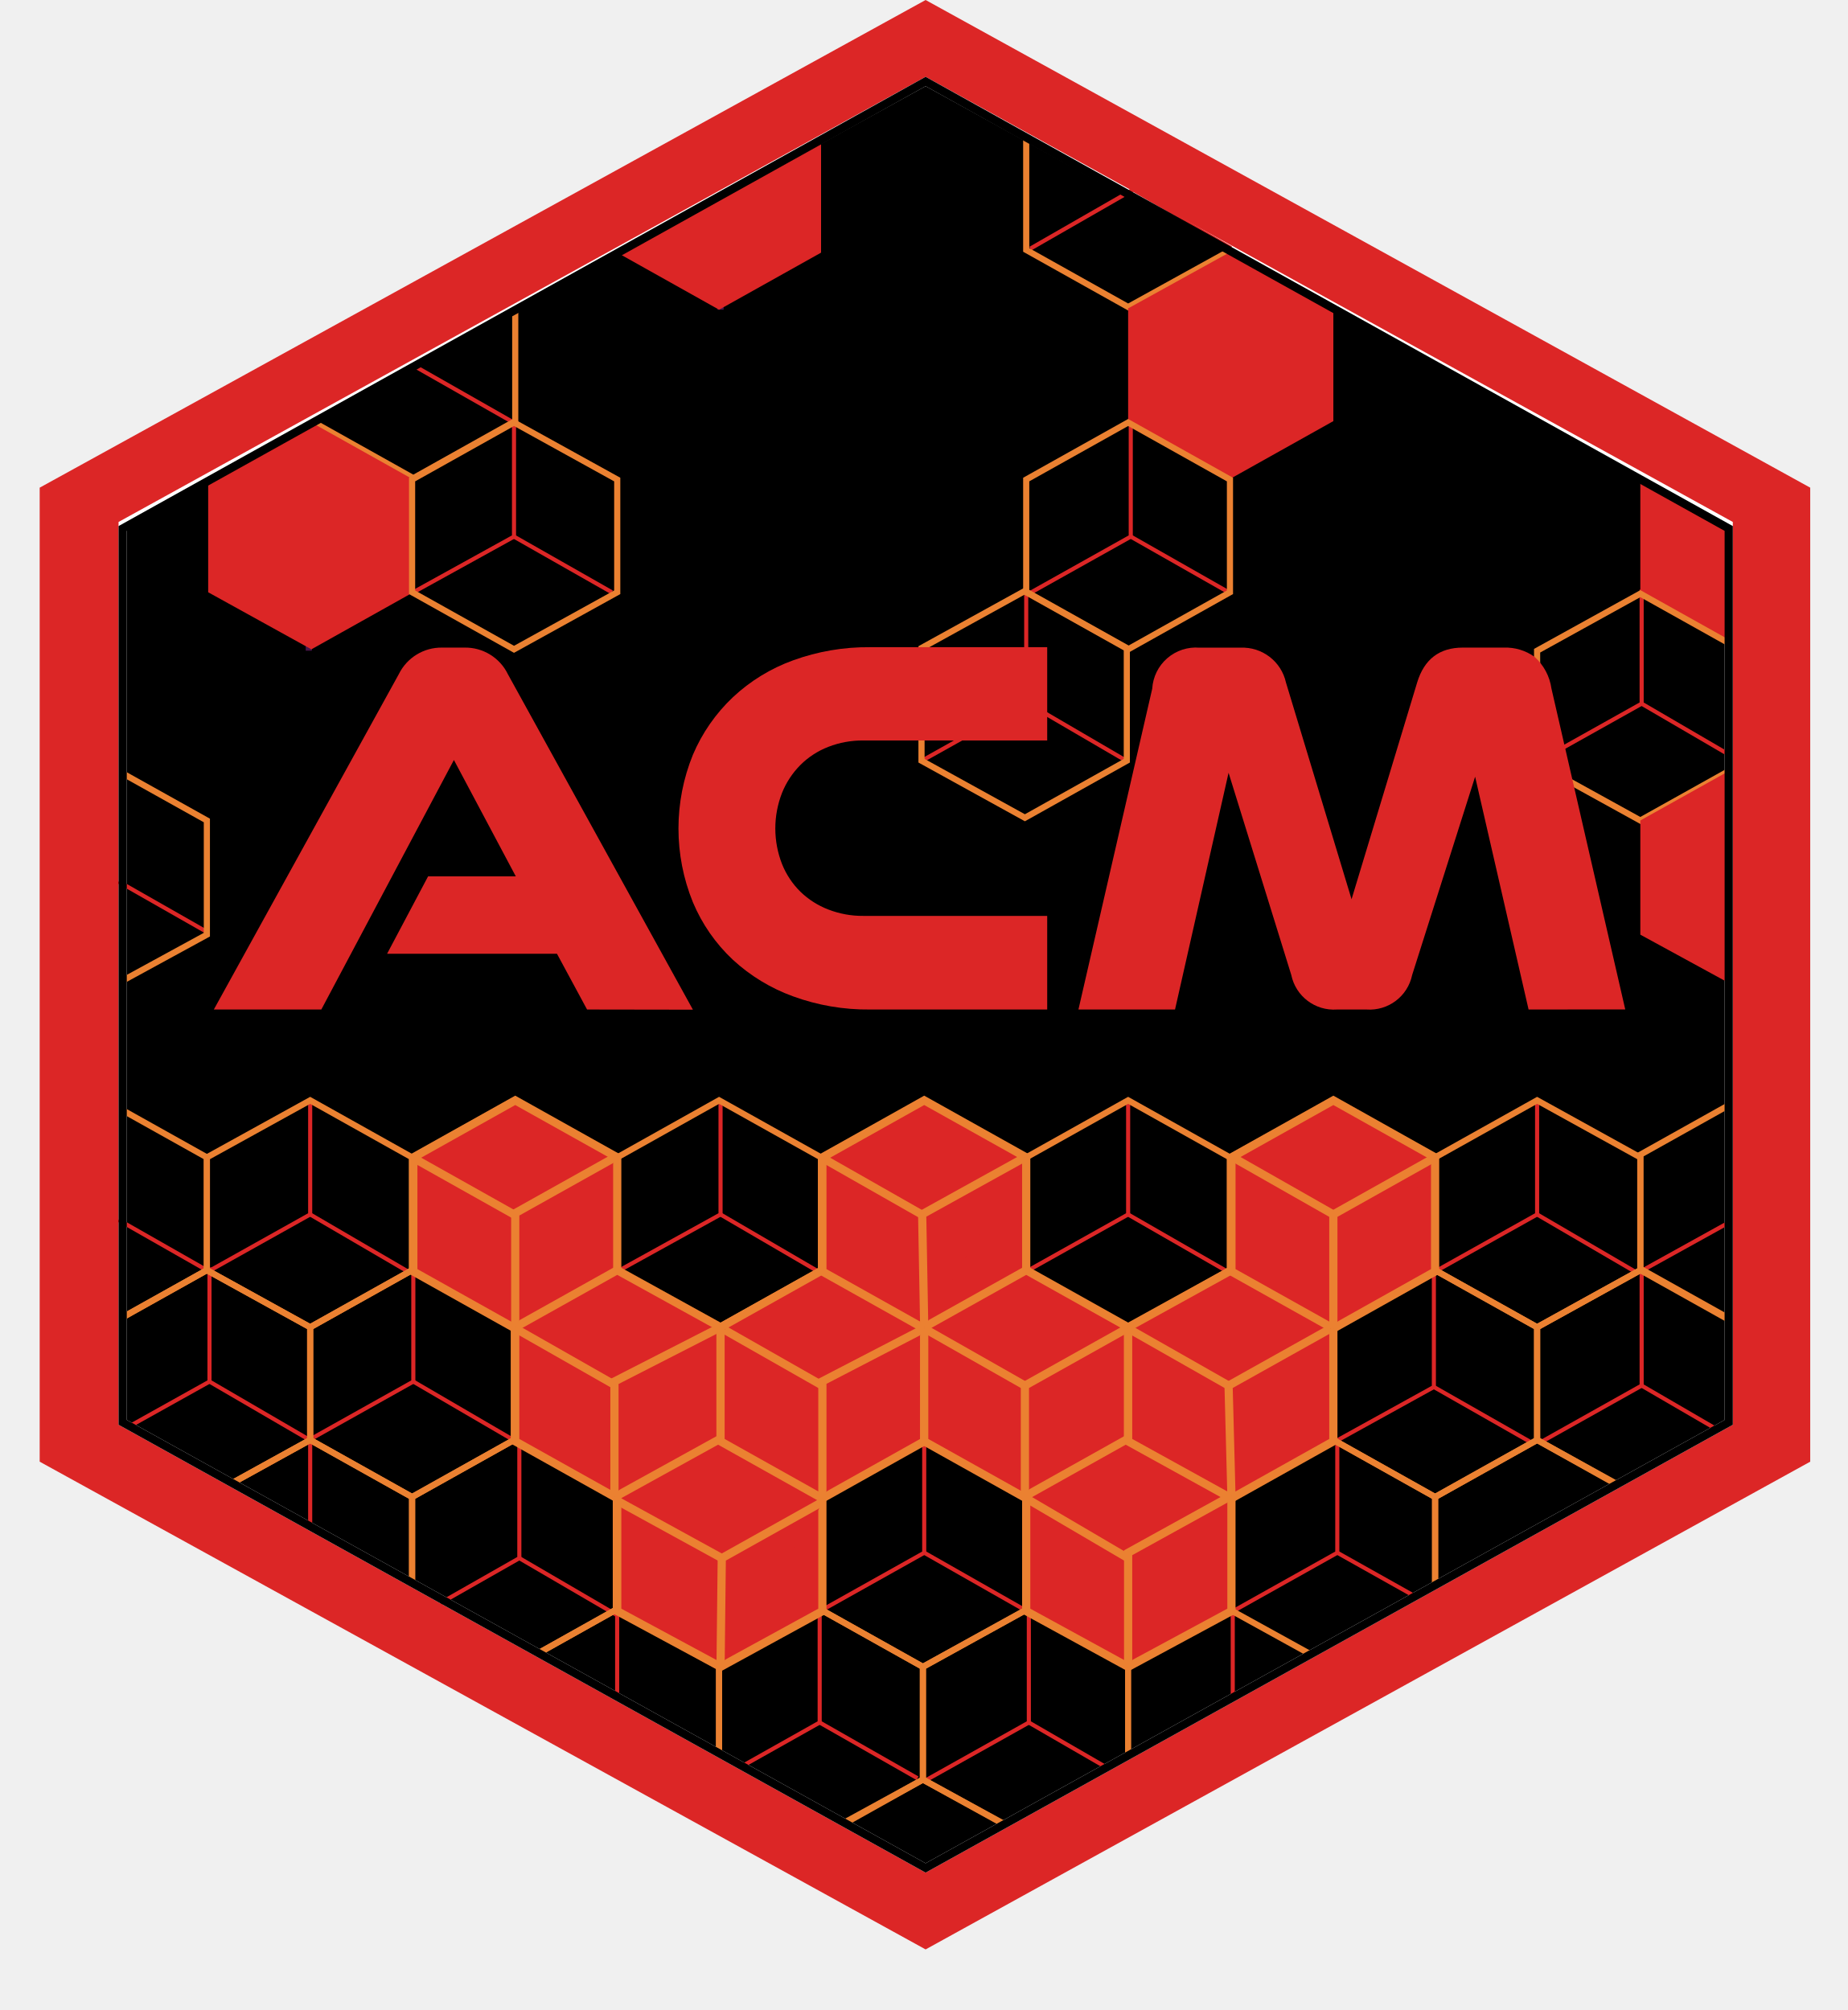
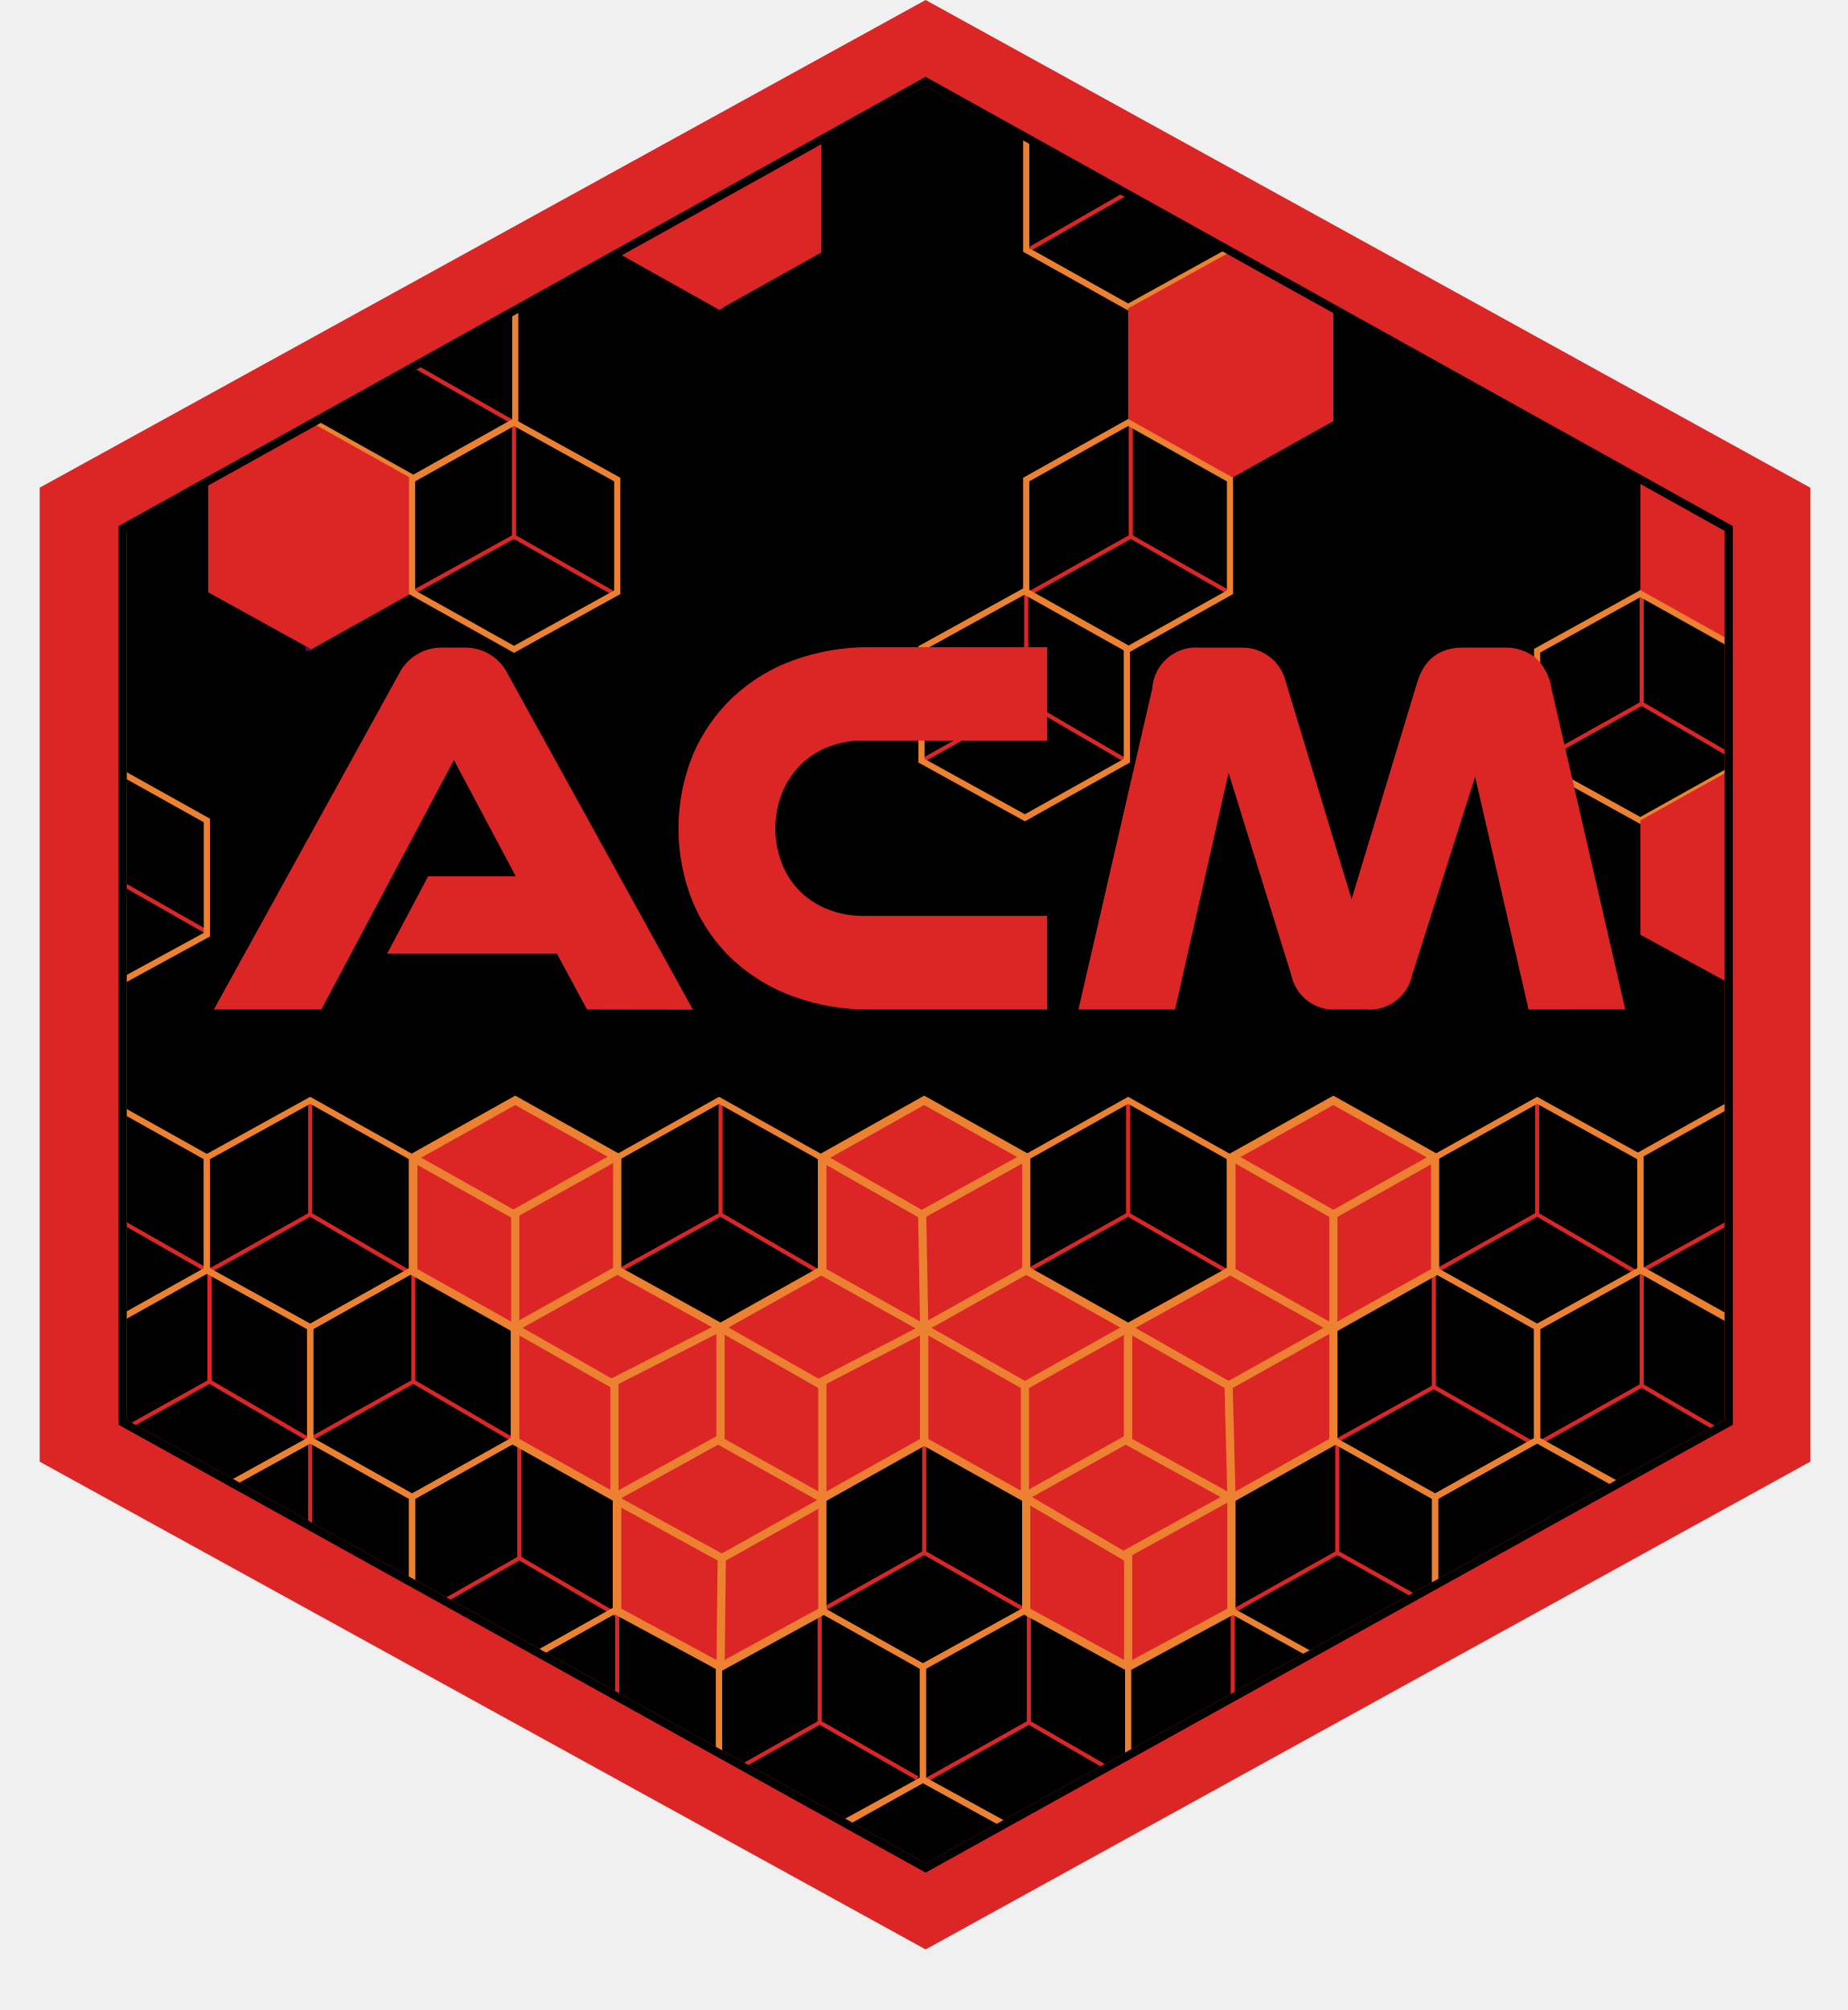
<svg xmlns="http://www.w3.org/2000/svg" viewBox="0 0 225.3 245.2">
  <defs>
    <style>
            .cls-1,
            .cls-10,
            .cls-12,
            .cls-4,
            .cls-5,
            .cls-6,
            .cls-8 {
                fill: none;
            }

            .cls-2 {
                fill: #dc2626;
            }

            .cls-3 {
-                 stroke: #fff;
+                 stroke: #dc2626;
            }

            .cls-10,
            .cls-11,
            .cls-12,
            .cls-13,
            .cls-3,
            .cls-4,
            .cls-5,
            .cls-6,
            .cls-8 {
                stroke-miterlimit: 10;
            }

            .cls-4 {
                stroke: #dc2626;
                stroke-width: 0.25px;
            }

            .cls-5 {
                stroke: #dc2626;
                stroke-width: 0.5px;
            }

            .cls-6 {
                stroke: #4a154b;
            }

            .cls-6,
            .cls-8 {
                stroke-width: 0.75px;
            }

            .cls-7 {
                clip-path: url(#clip-path);
            }

            .cls-11,
            .cls-12,
            .cls-13,
            .cls-8 {
                stroke: #eb8131;
            }

            .cls-11,
            .cls-9 {
                fill: #dc2626;
            }

            .cls-10 {
                stroke: #000;
            }

            .cls-13 {
                fill: #dc2626;
            }

            .cls-14 {
                isolation: isolate;
            }
        </style>
    <clipPath id="clip-path" transform="translate(4.84)">
      <polygon class="cls-1" points="10.11 64.47 10.11 173.51 108.05 227.87 205.99 173.51 205.99 64.47 108.05 9.94 10.11 64.47" />
    </clipPath>
  </defs>
  <g id="Layer_2" data-name="Layer 2">
    <g id="Layer_1-2" data-name="Layer 1">
      <g id="Layer_2-2" data-name="Layer 2">
        <g id="Techy">
          <g id="Background">
            <polygon class="cls-2" points="220.78 178.31 220.78 59.49 112.89 0 4.84 59.49 4.84 178.31 112.89 237.81 220.78 178.31" />
          </g>
          <polygon class="cls-3" points="112.89 9.94 14.96 63.97 14.96 135.39 14.96 143.84 14.96 173.51 112.89 227.87 210.84 173.51 210.84 143.84 210.84 134.9 210.84 63.97 112.89 9.94" />
          <line class="cls-4" x1="138.08" y1="23.2" x2="150.19" y2="30.16" />
          <line class="cls-5" x1="125.16" y1="85.68" x2="137.08" y2="92.64" />
          <polyline class="cls-5" points="112.72 92.64 125.16 85.68 125.16 71.76" />
          <line class="cls-5" x1="137.91" y1="65.46" x2="149.85" y2="72.25" />
          <line class="cls-5" x1="62.68" y1="65.46" x2="74.62" y2="72.25" />
          <line class="cls-5" x1="37.83" y1="148.15" x2="49.75" y2="155.11" />
          <polyline class="cls-5" points="25.39 155.11 37.83 148.15 37.83 134.23" />
          <line class="cls-5" x1="25.55" y1="168.54" x2="37.5" y2="175.5" />
          <polyline class="cls-5" points="15.46 174.17 25.55 168.54 25.55 154.62" />
          <line class="cls-5" x1="87.87" y1="148.15" x2="99.8" y2="155.11" />
          <polyline class="cls-5" points="75.28 155.11 87.88 148.15 87.88 134.23" />
          <line class="cls-5" x1="112.73" y1="189.42" x2="124.66" y2="196.21" />
          <polyline class="cls-5" points="100.3 196.38 112.72 189.42 112.72 175.5" />
          <line class="cls-5" x1="99.97" y1="210.13" x2="111.9" y2="216.93" />
          <polyline class="cls-5" points="90.53 215.44 99.97 210.13 99.97 196.21" />
          <line class="cls-5" x1="125.48" y1="210.13" x2="134.94" y2="215.6" />
          <polyline class="cls-5" points="113.06 217.09 125.48 210.13 125.48 196.21" />
          <line class="cls-5" x1="150.35" y1="206.98" x2="150.35" y2="196.54" />
          <line class="cls-5" x1="163.11" y1="189.42" x2="172.55" y2="194.72" />
          <polyline class="cls-5" points="150.68 196.38 163.1 189.42 163.1 175.5" />
          <line class="cls-5" x1="174.88" y1="169.2" x2="186.8" y2="175.99" />
          <polyline class="cls-5" points="162.28 176.16 174.88 169.2 174.88 155.28" />
          <line class="cls-5" x1="137.58" y1="148.15" x2="149.69" y2="155.11" />
          <polyline class="cls-5" points="125.16 155.11 137.59 148.15 137.59 134.23" />
          <polyline class="cls-5" points="125.48 72.42 137.91 65.46 137.91 51.54" />
          <line class="cls-5" x1="200.22" y1="85.84" x2="210.83" y2="92.03" />
          <polyline class="cls-5" points="187.79 92.8 200.22 85.84 200.22 71.92" />
          <polyline class="cls-5" points="50.09 72.42 62.69 65.46 62.69 51.54" />
          <line class="cls-5" x1="14.46" y1="107.55" x2="25.22" y2="113.68" />
          <line class="cls-5" x1="50.41" y1="44.58" x2="62.34" y2="51.37" />
          <line class="cls-5" x1="125.66" y1="30.33" x2="138.08" y2="23.2" />
          <line class="cls-5" x1="187.47" y1="148.15" x2="199.39" y2="155.11" />
          <polyline class="cls-5" points="175.03 155.11 187.47 148.15 187.47 134.23" />
          <line class="cls-5" x1="200.22" y1="169.03" x2="209.35" y2="174.34" />
          <polyline class="cls-5" points="187.79 176 200.22 169.03 200.22 155.11" />
          <line class="cls-5" x1="200.07" y1="155.11" x2="210.83" y2="149.15" />
          <line class="cls-5" x1="14.46" y1="148.82" x2="25.22" y2="154.95" />
          <line class="cls-5" x1="50.41" y1="168.54" x2="62.34" y2="175.5" />
          <polyline class="cls-5" points="37.98 175.5 50.41 168.54 50.41 154.62" />
          <line class="cls-5" x1="63.34" y1="190.08" x2="75.27" y2="197.04" />
          <polyline class="cls-5" points="53.73 195.55 63.34 190.08 63.34 176.16" />
          <line class="cls-5" x1="75.27" y1="206.98" x2="75.27" y2="196.54" />
          <line class="cls-5" x1="37.83" y1="186.6" x2="37.83" y2="175.99" />
          <line class="cls-6" x1="37.65" y1="65.46" x2="25.72" y2="58.5" />
          <polyline class="cls-6" points="50.09 58.5 37.66 65.46 37.66 79.38" />
          <polyline class="cls-6" points="100.3 16.9 87.88 23.86 87.88 37.78" />
          <line class="cls-6" x1="149.85" y1="44.74" x2="137.91" y2="37.95" />
          <polyline class="cls-6" points="162.28 37.78 149.84 44.74 149.84 58.66" />
          <g class="cls-7">
            <polygon class="cls-8" points="175.03 141.19 175.03 154.95 187.47 161.91 200.06 154.95 200.06 141.19 187.47 134.23 175.03 141.19" />
            <polygon class="cls-8" points="187.47 161.91 187.47 175.66 200.06 182.62 212.5 175.66 212.5 161.91 200.06 154.95 187.47 161.91" />
            <polygon class="cls-8" points="125.16 16.74 125.16 30.49 137.59 37.45 150.19 30.49 150.19 16.74 137.59 9.78 125.16 16.74" />
            <polygon class="cls-8" points="200.06 140.86 200.06 154.78 212.5 161.74 224.93 154.78 224.93 140.86 212.5 133.9 200.06 140.86" />
            <polygon class="cls-9" points="200.06 58.5 200.06 72.25 212.5 79.21 224.93 72.25 224.93 58.5 212.5 51.54 200.06 58.5" />
            <polygon class="cls-8" points="187.47 79.38 187.47 93.14 200.06 100.09 212.5 93.14 212.5 79.38 200.06 72.42 187.47 79.38" />
            <polygon class="cls-9" points="200.06 100.09 200.06 114.02 212.5 120.81 224.93 114.02 224.93 100.09 212.5 93.14 200.06 100.09" />
            <polygon class="cls-9" points="137.59 37.62 137.59 51.37 150.19 58.33 162.62 51.37 162.62 37.62 150.19 30.66 137.59 37.62" />
            <polygon class="cls-8" points="112.39 79.05 112.39 92.8 125 99.76 137.43 92.8 137.43 79.05 125 72.09 112.39 79.05" />
            <polygon class="cls-8" points="125.16 58.5 125.16 72.25 137.59 79.21 150.01 72.25 150.01 58.5 137.59 51.54 125.16 58.5" />
            <polygon class="cls-8" points="0.38 100.09 0.38 114.02 12.79 120.81 25.23 114.02 25.23 100.09 12.79 93.14 0.38 100.09" />
            <polygon class="cls-8" points="150.01 141.19 150.01 154.95 162.62 161.91 175.03 154.95 175.03 141.19 162.62 134.23 150.01 141.19" />
            <polygon class="cls-8" points="162.62 161.91 162.62 175.66 175.03 182.62 187.47 175.66 187.47 161.91 175.03 154.95 162.62 161.91" />
            <polygon class="cls-8" points="175.03 182.62 175.03 196.38 187.47 203.34 199.9 196.38 199.9 182.62 187.47 175.66 175.03 182.62" />
            <polygon class="cls-8" points="125.16 141.19 125.16 154.95 137.59 161.91 150.01 154.95 150.01 141.19 137.59 134.23 125.16 141.19" />
            <polygon class="cls-8" points="137.59 161.91 137.59 175.66 150.01 182.62 162.62 175.66 162.62 161.91 150.01 154.95 137.59 161.91" />
            <polygon class="cls-8" points="150.01 182.62 150.01 196.38 162.62 203.34 175.03 196.38 175.03 182.62 162.62 175.66 150.01 182.62" />
            <polygon class="cls-8" points="100.14 141.19 100.14 154.95 112.72 161.91 125.16 154.95 125.16 141.19 112.72 134.23 100.14 141.19" />
            <polygon class="cls-8" points="112.72 161.91 112.72 175.66 125.16 182.62 137.59 175.66 137.59 161.91 125.16 154.95 112.72 161.91" />
            <polygon class="cls-8" points="125.16 182.62 125.16 196.38 137.59 203.34 150.01 196.38 150.01 182.62 137.59 175.66 125.16 182.62" />
            <polygon class="cls-8" points="75.28 141.19 75.28 154.95 87.7 161.91 100.14 154.95 100.14 141.19 87.7 134.23 75.28 141.19" />
            <polygon class="cls-8" points="87.7 161.91 87.7 175.66 100.14 182.62 112.56 175.66 112.56 161.91 100.14 154.95 87.7 161.91" />
            <polygon class="cls-8" points="100.14 182.62 100.14 196.38 112.56 203.34 125.16 196.38 125.16 182.62 112.56 175.66 100.14 182.62" />
            <polygon class="cls-8" points="112.56 203.34 112.56 217.09 125.16 224.05 137.59 217.09 137.59 203.34 125.16 196.38 112.56 203.34" />
            <polygon class="cls-8" points="50.26 141.19 50.26 154.95 62.69 161.91 75.28 154.95 75.28 141.19 62.69 134.23 50.26 141.19" />
            <polygon class="cls-8" points="62.69 161.91 62.69 175.66 75.28 182.62 87.7 175.66 87.7 161.91 75.28 154.95 62.69 161.91" />
            <polygon class="cls-8" points="75.28 182.62 75.28 196.38 87.7 203.34 100.14 196.38 100.14 182.62 87.7 175.66 75.28 182.62" />
            <polygon class="cls-8" points="87.7 203.34 87.7 217.09 100.14 224.05 112.56 217.09 112.56 203.34 100.14 196.38 87.7 203.34" />
            <polygon class="cls-8" points="100.14 223.89 100.14 237.81 112.56 244.77 125 237.81 125 223.89 112.56 217.09 100.14 223.89" />
            <polygon class="cls-8" points="25.23 141.19 25.23 154.95 37.83 161.91 50.26 154.95 50.26 141.19 37.83 134.23 25.23 141.19" />
            <polygon class="cls-8" points="37.83 161.91 37.83 175.66 50.26 182.62 62.69 175.66 62.69 161.91 50.26 154.95 37.83 161.91" />
            <polygon class="cls-8" points="50.26 182.62 50.26 196.38 62.69 203.34 75.11 196.38 75.11 182.62 62.69 175.66 50.26 182.62" />
            <polygon class="cls-8" points="62.69 203.34 62.69 217.09 75.11 224.05 87.7 217.09 87.7 203.34 75.11 196.38 62.69 203.34" />
            <polygon class="cls-8" points="12.79 161.91 12.79 175.66 25.23 182.62 37.83 175.66 37.83 161.91 25.23 154.95 12.79 161.91" />
            <polygon class="cls-9" points="75.28 16.9 75.28 30.82 87.7 37.78 100.14 30.82 100.14 16.9 87.7 9.94 75.28 16.9" />
            <polygon class="cls-8" points="0.38 141.19 0.38 154.95 12.79 161.91 25.23 154.95 25.23 141.19 12.79 134.23 0.38 141.19" />
            <polygon class="cls-8" points="37.98 37.62 37.98 51.37 50.41 58.33 62.84 51.37 62.84 37.62 50.41 30.66 37.98 37.62" />
            <polygon class="cls-9" points="25.39 58.5 25.39 72.25 37.98 79.21 50.41 72.25 50.41 58.5 37.98 51.54 25.39 58.5" />
            <polygon class="cls-8" points="50.26 58.5 50.26 72.25 62.69 79.21 75.28 72.25 75.28 58.5 62.69 51.54 50.26 58.5" />
            <polygon class="cls-8" points="25.23 182.62 25.23 196.38 37.83 203.34 50.26 196.38 50.26 182.62 37.83 175.66 25.23 182.62" />
          </g>
          <polygon class="cls-10" points="14.96 64.47 14.96 173.51 112.89 227.87 210.84 173.51 210.84 64.47 112.89 9.94 14.96 64.47" />
          <polygon class="cls-11" points="50.41 141.19 50.41 155.11 62.84 162.07 75.28 155.11 75.28 141.19 62.84 134.23 50.41 141.19" />
          <polygon class="cls-11" points="62.84 161.91 62.84 175.83 75.28 182.79 87.88 175.83 87.88 161.91 75.28 154.95 62.84 161.91" />
          <polygon class="cls-11" points="75.28 182.46 75.28 196.54 87.88 203.34 100.3 196.54 100.3 182.46 87.88 175.5 75.28 182.46" />
          <polygon class="cls-11" points="87.88 161.91 87.88 175.83 100.3 182.79 112.72 175.83 112.72 161.91 100.3 154.95 87.88 161.91" />
          <polygon class="cls-11" points="100.3 141.19 100.3 155.11 112.72 162.07 125.16 155.11 125.16 141.19 112.72 134.23 100.3 141.19" />
          <polygon class="cls-11" points="112.72 161.91 112.72 175.83 125.16 182.79 137.59 175.83 137.59 161.91 125.16 154.95 112.72 161.91" />
          <polygon class="cls-11" points="125.16 182.46 125.16 196.54 137.59 203.34 150.19 196.54 150.19 182.46 137.59 175.5 125.16 182.46" />
          <polygon class="cls-11" points="137.59 161.91 137.59 175.83 150.19 182.79 162.62 175.83 162.62 161.91 150.19 154.95 137.59 161.91" />
          <polygon class="cls-11" points="150.19 141.19 150.19 155.11 162.62 162.07 175.03 155.11 175.03 141.19 162.62 134.23 150.19 141.19" />
          <line class="cls-12" x1="162.61" y1="148.15" x2="150.67" y2="141.36" />
          <polyline class="cls-13" points="175.03 141.19 162.62 148.15 162.62 162.07" />
          <line class="cls-12" x1="149.85" y1="169.03" x2="137.91" y2="162.24" />
          <polyline class="cls-13" points="162.28 162.07 149.84 169.03 150.19 182.46" />
          <line class="cls-12" x1="137.58" y1="190.08" x2="125.16" y2="182.79" />
          <polyline class="cls-13" points="150.19 182.46 137.59 189.42 137.59 203.34" />
          <line class="cls-12" x1="125" y1="169.03" x2="113.05" y2="162.24" />
          <polyline class="cls-13" points="137.43 162.07 125 169.03 125 182.53" />
          <line class="cls-12" x1="112.4" y1="148.15" x2="100.47" y2="141.36" />
          <polyline class="cls-13" points="125 141.19 112.47 148.13 112.72 161.91" />
          <line class="cls-12" x1="100.3" y1="169.03" x2="88.37" y2="162.24" />
          <polyline class="cls-13" points="112.72 162.07 100.3 168.51 100.3 182.79" />
          <line class="cls-12" x1="88.04" y1="190.08" x2="75.36" y2="183.12" />
          <polyline class="cls-13" points="100.47 183.12 88.03 190.08 87.88 203.34" />
          <line class="cls-12" x1="75.11" y1="169.03" x2="63.18" y2="162.24" />
          <polyline class="cls-13" points="87.88 161.91 74.94 168.53 74.94 182.6" />
          <line class="cls-12" x1="62.68" y1="148.15" x2="50.59" y2="141.36" />
          <polyline class="cls-13" points="75.28 141.03 62.84 147.99 62.84 161.91" />
          <g id="Text">
            <g class="cls-14">
              <path class="cls-2" d="M66.76,123.15l-3.67-6.8H42.37l5-9.44H58.07l-7.55-14.2L34.35,123.15H21.24L43.8,82.24A5.79,5.79,0,0,1,49.1,79h2.71a5.77,5.77,0,0,1,5.3,3.26l22.56,40.91Z" transform="translate(4.84)" />
            </g>
            <g class="cls-14">
              <path class="cls-2" d="M101.28,123.15a26.5,26.5,0,0,1-9.38-1.6,21.76,21.76,0,0,1-7.37-4.48,20.44,20.44,0,0,1-4.86-7,23.87,23.87,0,0,1,0-18,20.9,20.9,0,0,1,4.86-7,21.38,21.38,0,0,1,7.37-4.52,26.73,26.73,0,0,1,9.38-1.6h21.6V90.33H100.46a11.51,11.51,0,0,0-4.28.78,9.85,9.85,0,0,0-3.4,2.21,10.22,10.22,0,0,0-2.24,3.4,11.92,11.92,0,0,0,0,8.69,9.89,9.89,0,0,0,2.24,3.37,10.06,10.06,0,0,0,3.4,2.17,11.51,11.51,0,0,0,4.28.78h22.42v11.42Z" transform="translate(4.84)" />
              <path class="cls-2" d="M181.59,123.15l-6.52-28.4-7.68,24.19a5.3,5.3,0,0,1-5.57,4.21h-3.6a5.3,5.3,0,0,1-5.57-4.21L145,94.27l-6.53,28.88H126.69l9-39.14a5.34,5.34,0,0,1,5.77-5h5A5.43,5.43,0,0,1,152,83.26l8,26.44L168,83.26Q169.29,79,173.57,79h5a6.09,6.09,0,0,1,3.74,1.12A6.4,6.4,0,0,1,184.38,84l9,39.14Z" transform="translate(4.84)" />
            </g>
          </g>
        </g>
      </g>
    </g>
  </g>
</svg>
